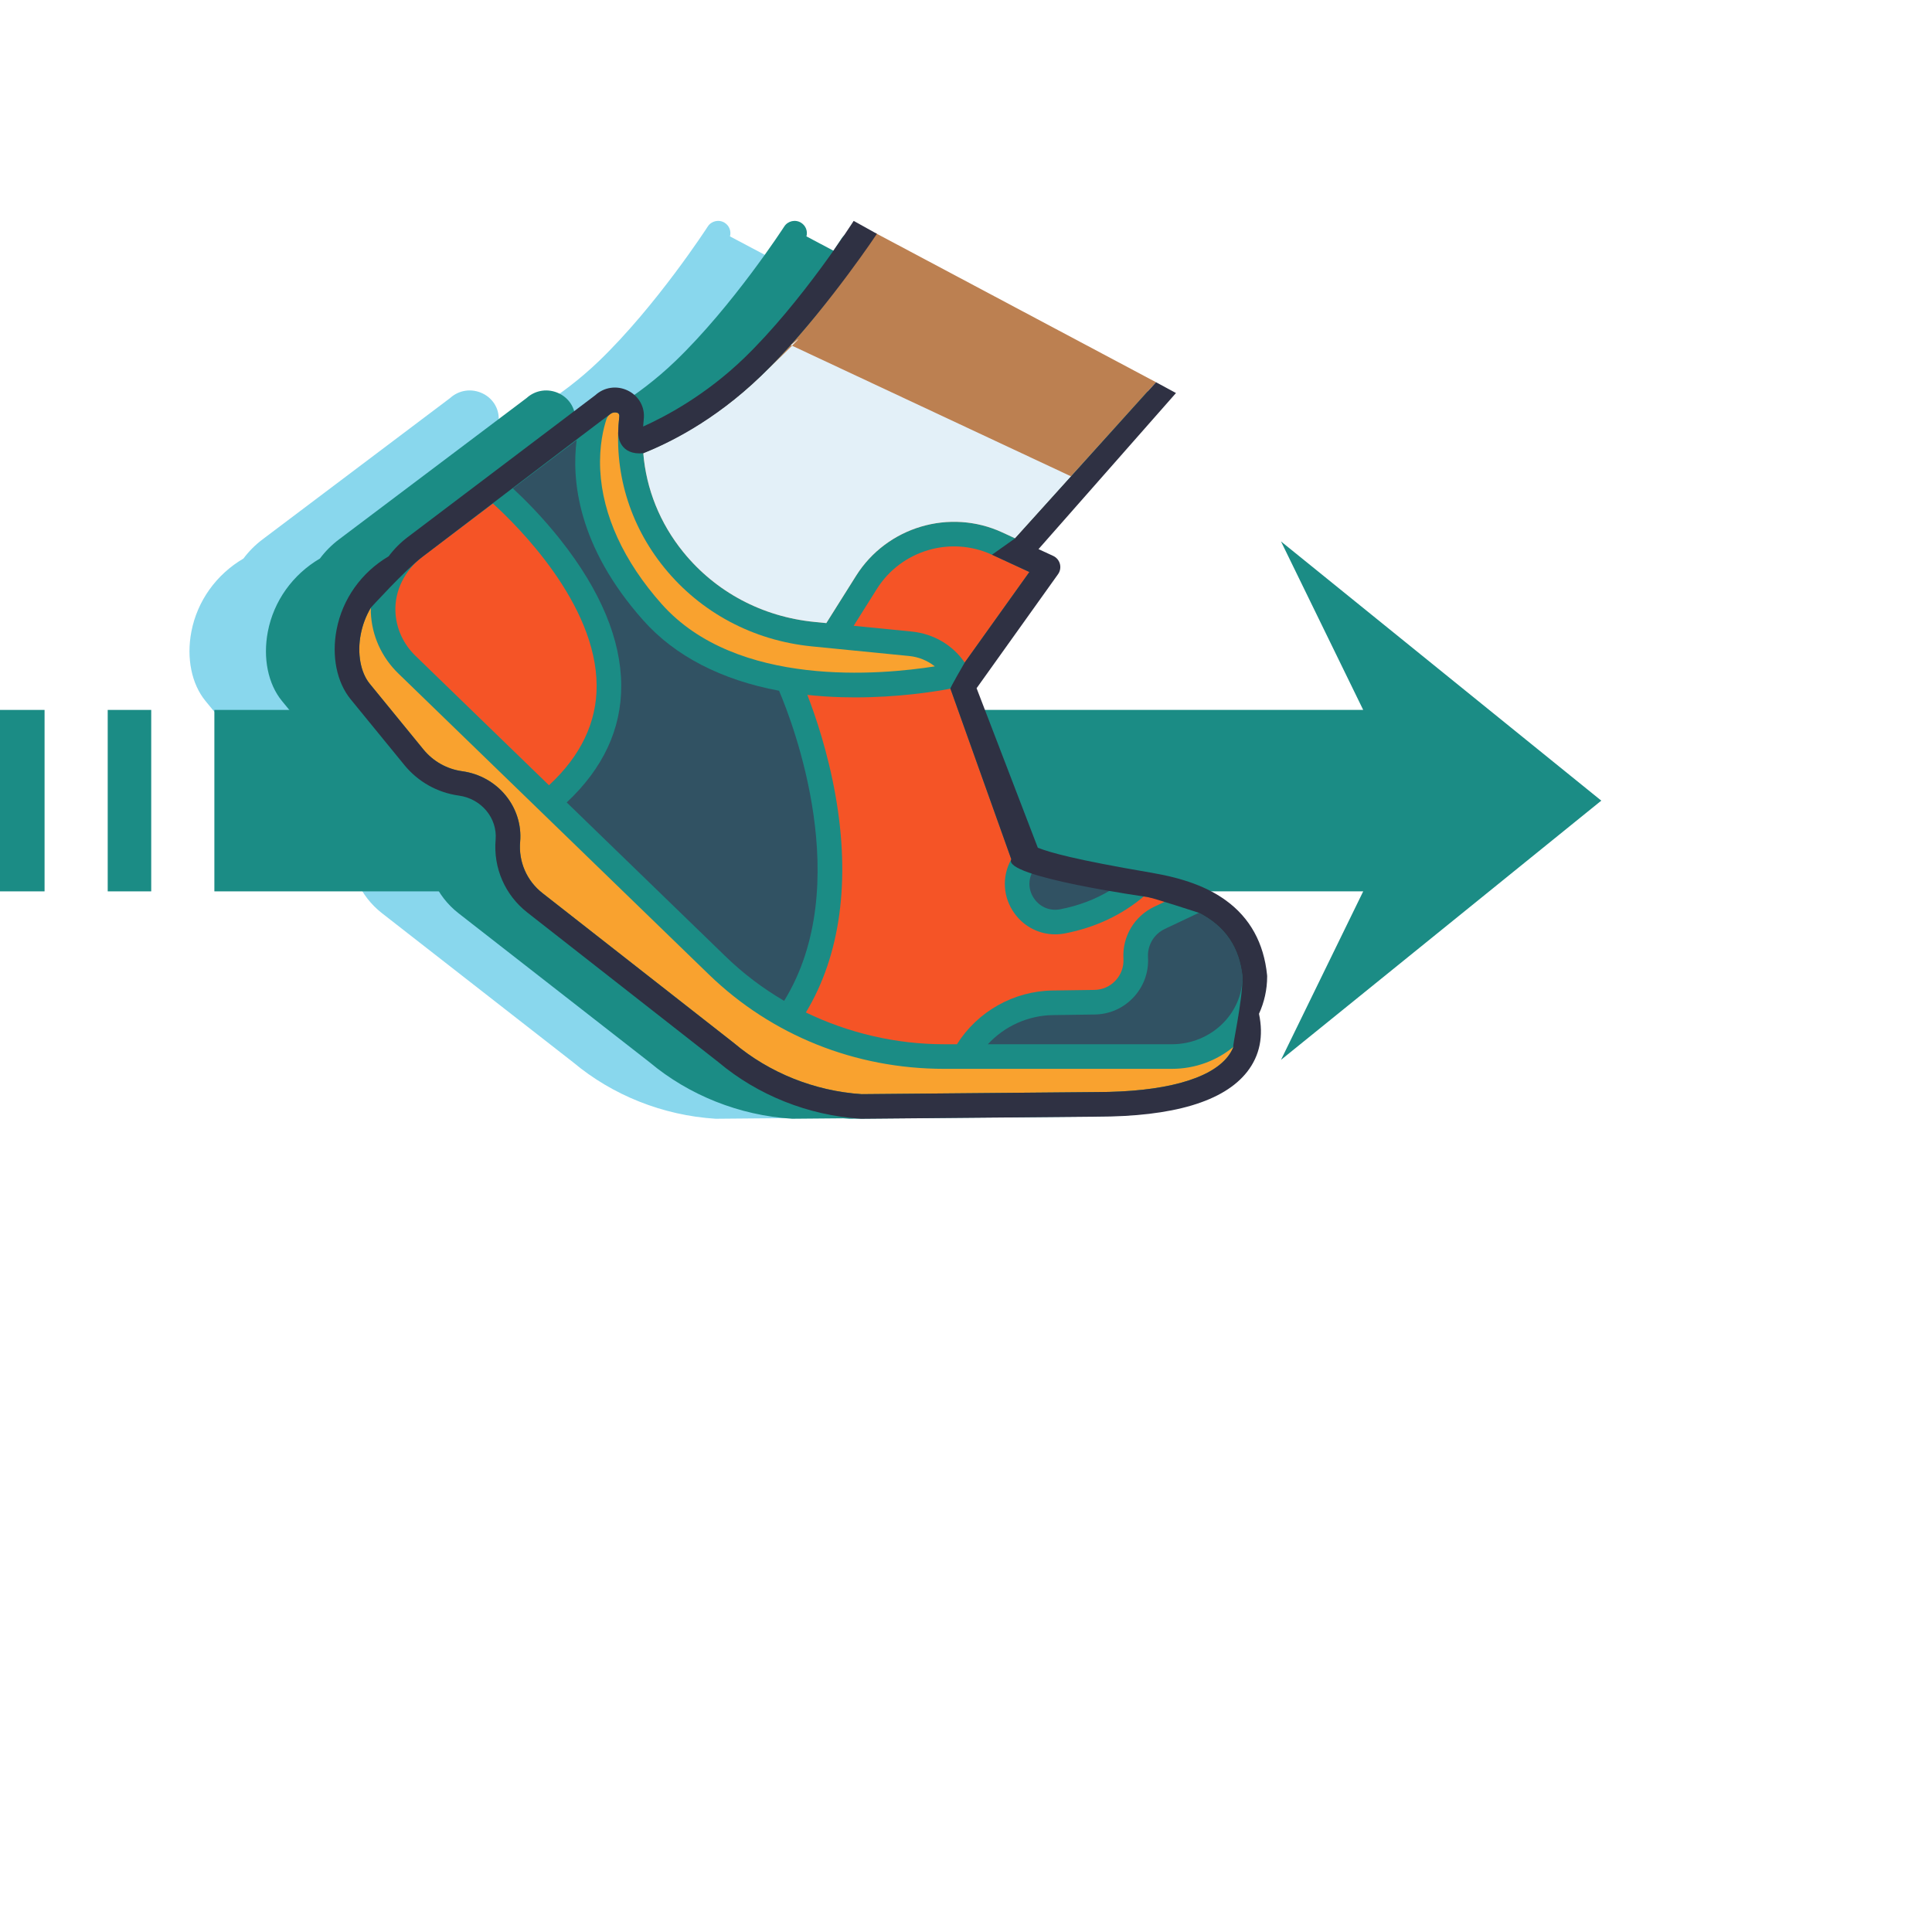
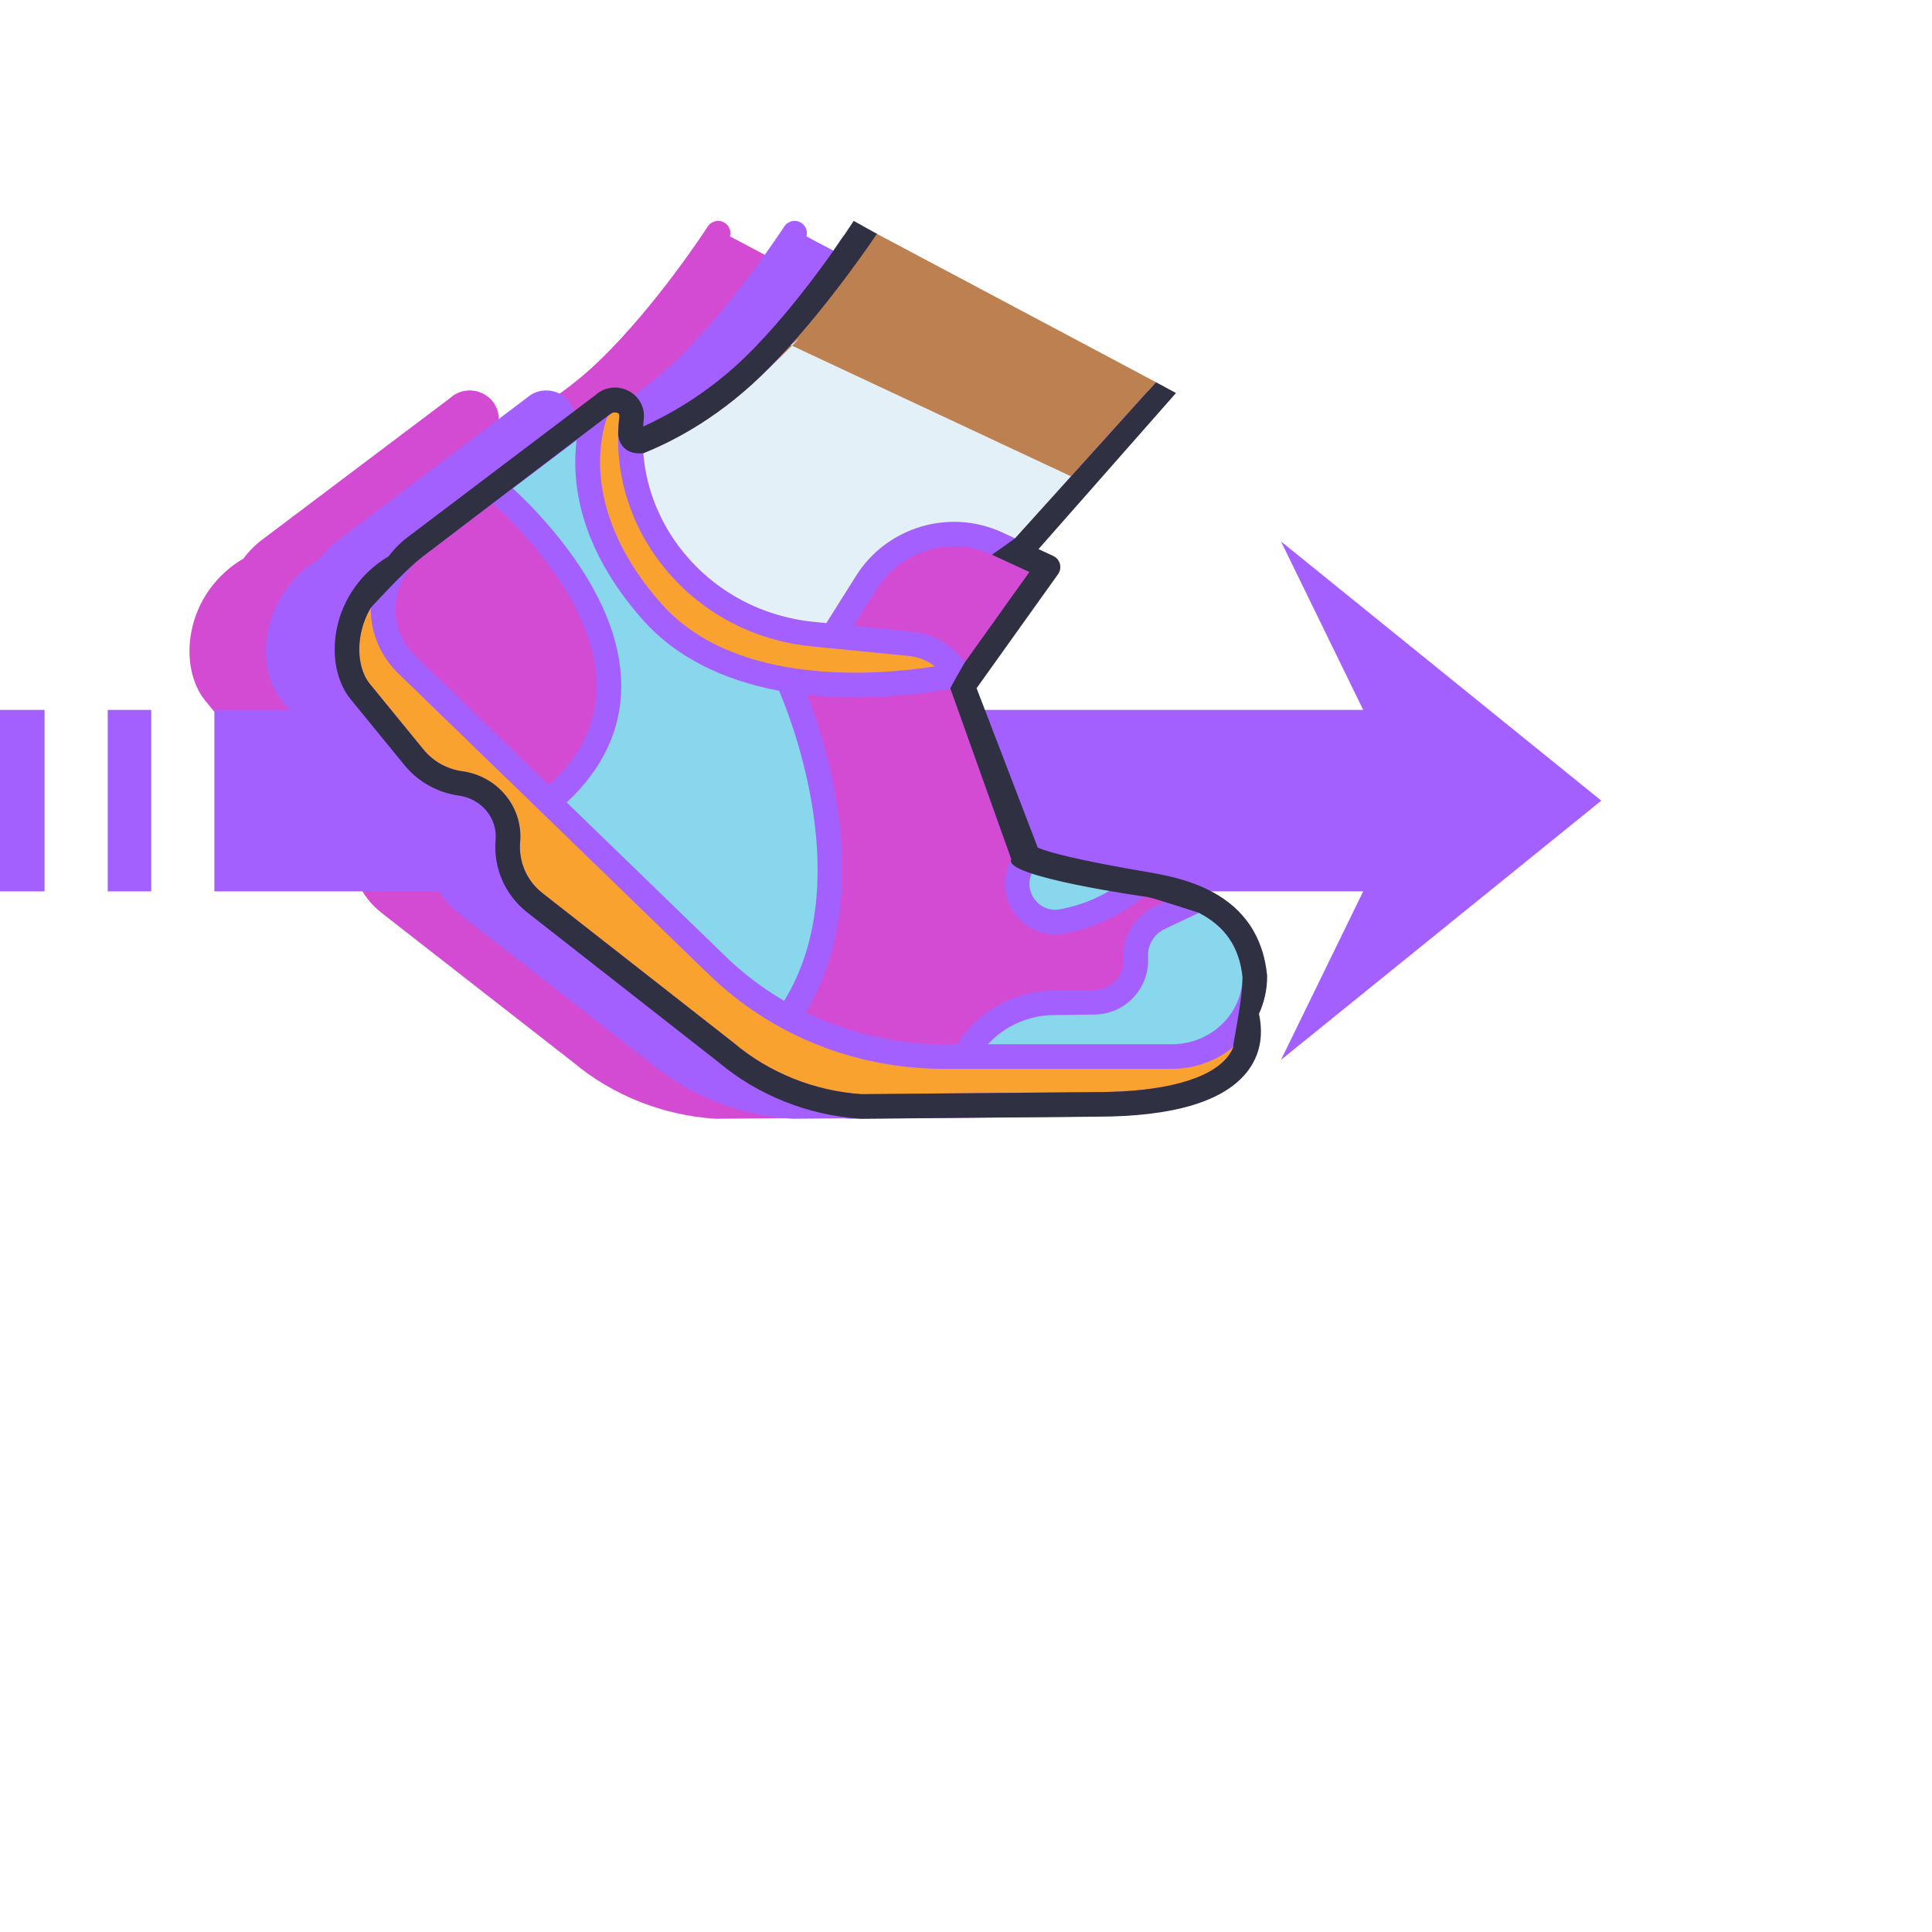
<svg xmlns="http://www.w3.org/2000/svg" width="100%" height="100%" viewBox="-0 -0 965.227 965.227" version="1.1" xml:space="preserve" style="fill-rule:evenodd;clip-rule:evenodd;stroke-linejoin:round;stroke-miterlimit:2;">
  <g transform="matrix(1.85928,0,0,1.85928,-0.00100144,-13.9083)">
    <g transform="matrix(0.550766,0,0,0.548589,50.9146,62.6798)">
-       <path d="M400.716,88.024C402.954,85.712 406.638,85.575 409.044,87.746C411.504,89.967 411.698,93.761 409.478,96.221L343.381,169.449L350.538,172.752C352.161,173.501 353.366,174.936 353.824,176.663C354.282,178.39 353.946,180.233 352.907,181.687L313.176,237.31L343.043,315.124C348.926,317.473 361.357,321.001 398.447,327.324C414.273,330.022 425.837,334.324 434.839,340.864C446.582,349.394 453.332,361.656 454.902,377.309C454.922,377.509 454.932,377.708 454.932,377.908C454.932,384.397 453.502,390.564 450.95,396.145C453.268,407.05 451.339,416.56 445.189,424.426C433.818,438.968 409.083,446.341 371.67,446.341L256.98,447.361L256.927,447.361C256.799,447.361 256.672,447.357 256.544,447.348C231.044,445.719 206.388,435.883 187.107,419.65L93.94,346.693C83.104,338.208 77.341,324.955 78.523,311.241C79.434,300.676 71.556,291.214 60.588,289.699C50.121,288.253 40.675,282.951 33.99,274.768L7.812,242.725C1.022,234.415 -1.553,221.721 0.923,208.772C3.79,193.779 13.024,180.812 26.326,172.962C28.915,169.483 32.028,166.318 35.62,163.6L127.142,94.359C131.502,90.372 137.714,89.49 143.084,92.123C148.409,94.736 151.437,100.178 150.797,105.989C150.663,107.205 150.57,108.421 150.487,109.635C161.168,104.85 180.89,94.458 199.742,76.256C227.88,49.088 252.612,10.718 252.859,10.334C254.647,7.543 258.358,6.732 261.148,8.521C263.417,9.976 264.377,12.7 263.695,15.168L400.716,88.024Z" style="fill:rgb(137,215,237);" />
+       <path d="M400.716,88.024C402.954,85.712 406.638,85.575 409.044,87.746C411.504,89.967 411.698,93.761 409.478,96.221L343.381,169.449L350.538,172.752C352.161,173.501 353.366,174.936 353.824,176.663C354.282,178.39 353.946,180.233 352.907,181.687L313.176,237.31L343.043,315.124C348.926,317.473 361.357,321.001 398.447,327.324C414.273,330.022 425.837,334.324 434.839,340.864C446.582,349.394 453.332,361.656 454.902,377.309C454.922,377.509 454.932,377.708 454.932,377.908C454.932,384.397 453.502,390.564 450.95,396.145C453.268,407.05 451.339,416.56 445.189,424.426C433.818,438.968 409.083,446.341 371.67,446.341L256.98,447.361L256.927,447.361C256.799,447.361 256.672,447.357 256.544,447.348C231.044,445.719 206.388,435.883 187.107,419.65L93.94,346.693C83.104,338.208 77.341,324.955 78.523,311.241C79.434,300.676 71.556,291.214 60.588,289.699C50.121,288.253 40.675,282.951 33.99,274.768L7.812,242.725C1.022,234.415 -1.553,221.721 0.923,208.772C3.79,193.779 13.024,180.812 26.326,172.962C28.915,169.483 32.028,166.318 35.62,163.6L127.142,94.359C131.502,90.372 137.714,89.49 143.084,92.123C148.409,94.736 151.437,100.178 150.797,105.989C150.663,107.205 150.57,108.421 150.487,109.635C161.168,104.85 180.89,94.458 199.742,76.256C227.88,49.088 252.612,10.718 252.859,10.334C254.647,7.543 258.358,6.732 261.148,8.521C263.417,9.976 264.377,12.7 263.695,15.168L400.716,88.024Z" style="fill:#D34BD2;" />
    </g>
    <g transform="matrix(0.412566,-1.38778e-17,4.06314e-16,1.27057,295.961,337.198)">
-       <path d="M-113,-70.993L-113,-109.367L170.495,-109.367L116.955,-145L325.558,-90.18L116.955,-35.361L170.495,-70.993L-113,-70.993Z" style="fill:rgb(27,140,133);" />
+       <path d="M-113,-70.993L-113,-109.367L170.495,-109.367L116.955,-145L325.558,-90.18L116.955,-35.361L170.495,-70.993L-113,-70.993Z" style="fill:#A45FFF;" />
    </g>
    <g transform="matrix(0.537844,0,0,0.537844,0,0)">
-       <rect x="53.814" y="368.581" width="21.737" height="90.652" style="fill:rgb(27,140,133);" />
+       <rect x="53.814" y="368.581" width="21.737" height="90.652" style="fill:#A45FFF;" />
    </g>
    <g transform="matrix(0.537844,0,0,0.537844,0,0)">
-       <rect x="107.101" y="368.581" width="225.25" height="90.652" style="fill:rgb(27,140,133);" />
+       <rect x="107.101" y="368.581" width="225.25" height="90.652" style="fill:#A45FFF;" />
    </g>
    <g transform="matrix(0.537844,0,0,0.537844,0,0)">
-       <rect x="-0" y="368.581" width="22.264" height="90.652" style="fill:rgb(27,140,133);" />
+       <rect x="-0" y="368.581" width="22.264" height="90.652" style="fill:#A45FFF;" />
    </g>
    <g transform="matrix(0.550766,0,0,0.548589,71.4624,62.6798)">
-       <path d="M400.716,88.024C402.954,85.712 406.638,85.575 409.044,87.746C411.504,89.967 411.698,93.761 409.478,96.221L343.381,169.449L350.538,172.752C352.161,173.501 353.366,174.936 353.824,176.663C354.282,178.39 353.946,180.233 352.907,181.687L313.176,237.31L343.043,315.124C348.926,317.473 361.357,321.001 398.447,327.324C414.273,330.022 425.837,334.324 434.839,340.864C446.582,349.394 453.332,361.656 454.902,377.309C454.922,377.509 454.932,377.708 454.932,377.908C454.932,384.397 453.502,390.564 450.95,396.145C453.268,407.05 451.339,416.56 445.189,424.426C433.818,438.968 409.083,446.341 371.67,446.341L256.98,447.361L256.927,447.361C256.799,447.361 256.672,447.357 256.544,447.348C231.044,445.719 206.388,435.883 187.107,419.65L93.94,346.693C83.104,338.208 77.341,324.955 78.523,311.241C79.434,300.676 71.556,291.214 60.588,289.699C50.121,288.253 40.675,282.951 33.99,274.768L7.812,242.725C1.022,234.415 -1.553,221.721 0.923,208.772C3.79,193.779 13.024,180.812 26.326,172.962C28.915,169.483 32.028,166.318 35.62,163.6L127.142,94.359C131.502,90.372 137.714,89.49 143.084,92.123C148.409,94.736 151.437,100.178 150.797,105.989C150.663,107.205 150.57,108.421 150.487,109.635C161.168,104.85 180.89,94.458 199.742,76.256C227.88,49.088 252.612,10.718 252.859,10.334C254.647,7.543 258.358,6.732 261.148,8.521C263.417,9.976 264.377,12.7 263.695,15.168L400.716,88.024Z" style="fill:rgb(27,140,133);" />
+       <path d="M400.716,88.024C402.954,85.712 406.638,85.575 409.044,87.746C411.504,89.967 411.698,93.761 409.478,96.221L343.381,169.449L350.538,172.752C352.161,173.501 353.366,174.936 353.824,176.663C354.282,178.39 353.946,180.233 352.907,181.687L313.176,237.31L343.043,315.124C348.926,317.473 361.357,321.001 398.447,327.324C414.273,330.022 425.837,334.324 434.839,340.864C446.582,349.394 453.332,361.656 454.902,377.309C454.922,377.509 454.932,377.708 454.932,377.908C454.932,384.397 453.502,390.564 450.95,396.145C453.268,407.05 451.339,416.56 445.189,424.426C433.818,438.968 409.083,446.341 371.67,446.341L256.98,447.361L256.927,447.361C256.799,447.361 256.672,447.357 256.544,447.348C231.044,445.719 206.388,435.883 187.107,419.65L93.94,346.693C83.104,338.208 77.341,324.955 78.523,311.241C79.434,300.676 71.556,291.214 60.588,289.699C50.121,288.253 40.675,282.951 33.99,274.768L7.812,242.725C1.022,234.415 -1.553,221.721 0.923,208.772C3.79,193.779 13.024,180.812 26.326,172.962C28.915,169.483 32.028,166.318 35.62,163.6L127.142,94.359C131.502,90.372 137.714,89.49 143.084,92.123C148.409,94.736 151.437,100.178 150.797,105.989C150.663,107.205 150.57,108.421 150.487,109.635C161.168,104.85 180.89,94.458 199.742,76.256C227.88,49.088 252.612,10.718 252.859,10.334C254.647,7.543 258.358,6.732 261.148,8.521C263.417,9.976 264.377,12.7 263.695,15.168L400.716,88.024Z" style="fill:#A45FFF;" />
    </g>
    <g transform="matrix(0.53867,0,0,0.541252,89.9304,65.9624)">
-       <path d="M400.716,88.024C402.954,85.712 406.638,85.575 409.044,87.746C411.504,89.967 411.698,93.761 409.478,96.221L343.381,169.449L350.538,172.752C352.161,173.501 353.366,174.936 353.824,176.663C354.282,178.39 353.946,180.233 352.907,181.687L313.176,237.31L343.043,315.124C348.926,317.473 361.357,321.001 398.447,327.324C414.273,330.022 425.837,334.324 434.839,340.864C446.582,349.394 453.332,361.656 454.902,377.309C454.922,377.509 454.932,377.708 454.932,377.908C454.932,384.397 453.502,390.564 450.95,396.145C453.268,407.05 451.339,416.56 445.189,424.426C433.818,438.968 409.083,446.341 371.67,446.341L256.98,447.361L256.927,447.361C256.799,447.361 256.672,447.357 256.544,447.348C231.044,445.719 206.388,435.883 187.107,419.65L93.94,346.693C83.104,338.208 77.341,324.955 78.523,311.241C79.434,300.676 71.556,291.214 60.588,289.699C50.121,288.253 40.675,282.951 33.99,274.768L7.812,242.725C1.022,234.415 -1.553,221.721 0.923,208.772C3.79,193.779 13.024,180.812 26.326,172.962C28.915,169.483 32.028,166.318 35.62,163.6L127.142,94.359C131.502,90.372 137.714,89.49 143.084,92.123C148.409,94.736 151.437,100.178 150.797,105.989C150.663,107.205 150.57,108.421 150.487,109.635C161.168,104.85 180.89,94.458 199.742,76.256C227.88,49.088 252.612,10.718 252.859,10.334C254.647,7.543 258.358,6.732 261.148,8.521C263.417,9.976 264.377,12.7 263.695,15.168L400.716,88.024Z" style="fill:rgb(27,140,133);" />
+       <path d="M400.716,88.024C402.954,85.712 406.638,85.575 409.044,87.746C411.504,89.967 411.698,93.761 409.478,96.221L343.381,169.449L350.538,172.752C352.161,173.501 353.366,174.936 353.824,176.663C354.282,178.39 353.946,180.233 352.907,181.687L313.176,237.31L343.043,315.124C348.926,317.473 361.357,321.001 398.447,327.324C414.273,330.022 425.837,334.324 434.839,340.864C446.582,349.394 453.332,361.656 454.902,377.309C454.922,377.509 454.932,377.708 454.932,377.908C454.932,384.397 453.502,390.564 450.95,396.145C453.268,407.05 451.339,416.56 445.189,424.426C433.818,438.968 409.083,446.341 371.67,446.341L256.98,447.361L256.927,447.361C256.799,447.361 256.672,447.357 256.544,447.348C231.044,445.719 206.388,435.883 187.107,419.65L93.94,346.693C83.104,338.208 77.341,324.955 78.523,311.241C79.434,300.676 71.556,291.214 60.588,289.699C50.121,288.253 40.675,282.951 33.99,274.768L7.812,242.725C1.022,234.415 -1.553,221.721 0.923,208.772C3.79,193.779 13.024,180.812 26.326,172.962C28.915,169.483 32.028,166.318 35.62,163.6L127.142,94.359C131.502,90.372 137.714,89.49 143.084,92.123C148.409,94.736 151.437,100.178 150.797,105.989C150.663,107.205 150.57,108.421 150.487,109.635C161.168,104.85 180.89,94.458 199.742,76.256C227.88,49.088 252.612,10.718 252.859,10.334C254.647,7.543 258.358,6.732 261.148,8.521C263.417,9.976 264.377,12.7 263.695,15.168L400.716,88.024Z" style="fill:#A45FFF;" />
    </g>
    <g transform="matrix(0.537844,0,0,0.537844,0,0)">
-       <path d="M577.549,204.867C577.498,204.92 577.449,204.973 577.399,205.027L507.15,282.855L500.732,279.893C474.491,267.782 443.096,277.096 427.706,301.556L412.824,325.208L406.896,324.621C380.794,322.04 357.516,309.638 341.352,289.702C329.678,275.304 322.846,258.211 321.391,240.338C331.348,236.357 356.221,224.888 380.281,201.656C410.151,172.815 435.423,133.597 436.484,131.942C436.826,131.409 437.076,130.842 437.236,130.261L577.549,204.867Z" style="fill:rgb(188,128,81);" />
-       <path d="M535.044,251.867C534.993,251.92 577.449,204.973 577.399,205.027L507.15,282.855L500.732,279.893C474.491,267.782 443.096,277.096 427.706,301.556L412.824,325.208L406.896,324.621C380.794,322.04 357.516,309.638 341.352,289.702C329.678,275.304 322.846,258.211 321.391,240.338C331.348,236.357 356.221,224.888 380.281,201.656C410.151,172.815 394.861,186.874 395.021,186.294L535.044,251.867Z" style="fill:rgb(227,240,248);" />
-       <path d="M547.749,559.505L430.476,560.548C407.011,559.001 384.35,549.931 366.644,534.995C366.587,534.947 366.53,534.9 366.471,534.854L270.98,460.077C263.164,453.955 259.007,444.397 259.859,434.502C261.355,417.161 248.648,401.662 230.931,399.216C223.296,398.16 216.407,394.293 211.53,388.324L184.724,355.511C180.114,349.868 178.389,340.41 180.222,330.823C181.128,326.083 182.85,321.597 185.256,317.517C185.242,318.303 185.242,319.09 185.273,319.879C185.73,331.429 190.631,342.285 199.069,350.436L354.142,500.748C385.51,531.153 427.241,547.898 471.646,547.898L585.486,547.898C597.195,547.898 607.921,543.765 616.219,536.932C615.529,538.647 614.599,540.263 613.411,541.782C604.473,553.211 581.174,559.505 547.749,559.505Z" style="fill:rgb(249,162,47);" />
-       <path d="M620.778,502.017C620.609,520.568 604.841,535.609 585.484,535.609L493.528,535.609C501.828,526.621 513.555,521.224 526.091,521.047L546.922,520.754C554.365,520.648 561.258,517.59 566.33,512.144C571.404,506.697 573.963,499.604 573.539,492.172C573.195,486.142 576.499,480.577 581.959,477.993L598.976,469.944C612.278,476.808 619.212,487.213 620.778,502.017Z" style="fill:rgb(49,82,99);" />
-       <path d="M515.787,449.545C521.925,451.787 532.283,454.573 554.634,458.738C547.219,463.225 538.901,466.388 529.762,468.164C524.685,469.147 519.842,467.24 516.809,463.054C513.86,458.988 513.495,453.969 515.787,449.545Z" style="fill:rgb(49,82,99);" />
-       <path d="M211.095,292.059L246.251,265.461C258.525,276.591 297.888,315.47 298.08,356.399C298.166,374.774 290.152,391.511 274.281,406.228L207.61,341.605C201.453,335.655 197.879,327.767 197.548,319.394C197.14,309.005 202.203,298.787 211.095,292.059Z" style="fill:rgb(245,84,38);" />
-       <path d="M438.107,308.099C450.221,288.848 474.93,281.516 495.584,291.051L514.278,299.678L481.958,344.927C476.046,336.257 466.465,330.513 455.464,329.426L426.492,326.56L438.107,308.099Z" style="fill:rgb(245,84,38);" />
-       <path d="M308.314,220.097C309.187,220.35 309.5,221.111 309.411,221.92C306.417,249.115 314.37,275.935 331.807,297.442C350.054,319.947 376.292,333.943 405.687,336.849L454.256,341.653C459.021,342.124 463.451,343.985 467.042,346.825C440.525,351.015 368.036,357.83 330.548,315.656C311.613,294.354 301.006,271.228 299.874,248.777C299.256,236.539 301.605,227.508 302.974,223.402C303.387,222.158 304.205,221.066 305.358,220.441C306.151,220.011 307.155,219.761 308.314,220.097Z" style="fill:rgb(249,162,47);" />
-       <path d="M389.224,359.005C396.057,375.066 427.37,456.048 391.751,513.929C381.226,507.774 371.441,500.405 362.692,491.924L283.125,414.8C301.318,397.762 310.482,378.113 310.368,356.303C310.249,333.426 300.066,309.005 280.1,283.714C270.957,272.134 261.894,263.147 256.23,257.911L288.087,233.809C285.596,253.329 288.314,286.641 321.362,323.819C337.236,341.676 360.373,353.602 389.224,359.005Z" style="fill:rgb(49,82,99);" />
-       <path d="M582.73,464.035L576.704,466.886C566.696,471.62 560.638,481.82 561.27,492.872C561.501,496.928 560.105,500.798 557.337,503.771C554.571,506.743 550.81,508.41 546.749,508.469L525.919,508.761C506.404,509.035 488.404,519.23 478.09,535.611L471.644,535.611C447.622,535.611 423.909,530.032 402.616,519.728C419.835,491.256 424.959,453.961 417.412,411.317C413.588,389.71 407.453,371.665 403.346,361.074C408.879,361.673 414.586,362.066 420.469,362.231C422.763,362.295 425.024,362.325 427.247,362.325C448.715,362.324 466.522,359.54 474.835,357.977L505.244,443.192C500.417,451.861 501.037,462.237 506.86,470.268C511.698,476.943 519.19,480.705 527.173,480.705C528.802,480.705 530.453,480.549 532.105,480.227C547.197,477.296 560.423,471.081 571.468,461.74C572.034,461.838 572.584,461.933 573.162,462.031C576.547,462.608 579.728,463.279 582.73,464.035Z" style="fill:rgb(245,84,38);" />
+       <path d="M577.549,204.867C577.498,204.92 577.449,204.973 577.399,205.027L507.15,282.855L500.732,279.893C474.491,267.782 443.096,277.096 427.706,301.556L412.824,325.208L406.896,324.621C380.794,322.04 357.516,309.638 341.352,289.702C329.678,275.304 322.846,258.211 321.391,240.338C331.348,236.357 356.221,224.888 380.281,201.656C410.151,172.815 435.423,133.597 436.484,131.942C436.826,131.409 437.076,130.842 437.236,130.261L577.549,204.867Z" style="fill:#BC8051;" />
+       <path d="M535.044,251.867C534.993,251.92 577.449,204.973 577.399,205.027L507.15,282.855L500.732,279.893C474.491,267.782 443.096,277.096 427.706,301.556L412.824,325.208L406.896,324.621C380.794,322.04 357.516,309.638 341.352,289.702C329.678,275.304 322.846,258.211 321.391,240.338C331.348,236.357 356.221,224.888 380.281,201.656C410.151,172.815 394.861,186.874 395.021,186.294L535.044,251.867Z" style="fill:#E3F0F8;" />
+       <path d="M547.749,559.505L430.476,560.548C407.011,559.001 384.35,549.931 366.644,534.995C366.587,534.947 366.53,534.9 366.471,534.854L270.98,460.077C263.164,453.955 259.007,444.397 259.859,434.502C261.355,417.161 248.648,401.662 230.931,399.216C223.296,398.16 216.407,394.293 211.53,388.324L184.724,355.511C180.114,349.868 178.389,340.41 180.222,330.823C181.128,326.083 182.85,321.597 185.256,317.517C185.242,318.303 185.242,319.09 185.273,319.879C185.73,331.429 190.631,342.285 199.069,350.436L354.142,500.748C385.51,531.153 427.241,547.898 471.646,547.898L585.486,547.898C597.195,547.898 607.921,543.765 616.219,536.932C615.529,538.647 614.599,540.263 613.411,541.782C604.473,553.211 581.174,559.505 547.749,559.505Z" style="fill:#F9A22F;" />
+       <path d="M620.778,502.017C620.609,520.568 604.841,535.609 585.484,535.609L493.528,535.609C501.828,526.621 513.555,521.224 526.091,521.047L546.922,520.754C554.365,520.648 561.258,517.59 566.33,512.144C571.404,506.697 573.963,499.604 573.539,492.172C573.195,486.142 576.499,480.577 581.959,477.993L598.976,469.944C612.278,476.808 619.212,487.213 620.778,502.017Z" style="fill:#89D7ED;" />
+       <path d="M515.787,449.545C521.925,451.787 532.283,454.573 554.634,458.738C547.219,463.225 538.901,466.388 529.762,468.164C524.685,469.147 519.842,467.24 516.809,463.054C513.86,458.988 513.495,453.969 515.787,449.545Z" style="fill:#89D7ED;" />
+       <path d="M211.095,292.059L246.251,265.461C258.525,276.591 297.888,315.47 298.08,356.399C298.166,374.774 290.152,391.511 274.281,406.228L207.61,341.605C201.453,335.655 197.879,327.767 197.548,319.394C197.14,309.005 202.203,298.787 211.095,292.059Z" style="fill:#D34BD2;" />
+       <path d="M438.107,308.099C450.221,288.848 474.93,281.516 495.584,291.051L514.278,299.678L481.958,344.927C476.046,336.257 466.465,330.513 455.464,329.426L426.492,326.56L438.107,308.099Z" style="fill:#D34BD2;" />
+       <path d="M308.314,220.097C309.187,220.35 309.5,221.111 309.411,221.92C306.417,249.115 314.37,275.935 331.807,297.442C350.054,319.947 376.292,333.943 405.687,336.849L454.256,341.653C459.021,342.124 463.451,343.985 467.042,346.825C440.525,351.015 368.036,357.83 330.548,315.656C311.613,294.354 301.006,271.228 299.874,248.777C299.256,236.539 301.605,227.508 302.974,223.402C303.387,222.158 304.205,221.066 305.358,220.441C306.151,220.011 307.155,219.761 308.314,220.097Z" style="fill:#F9A22F;" />
+       <path d="M389.224,359.005C396.057,375.066 427.37,456.048 391.751,513.929C381.226,507.774 371.441,500.405 362.692,491.924L283.125,414.8C301.318,397.762 310.482,378.113 310.368,356.303C310.249,333.426 300.066,309.005 280.1,283.714C270.957,272.134 261.894,263.147 256.23,257.911L288.087,233.809C285.596,253.329 288.314,286.641 321.362,323.819C337.236,341.676 360.373,353.602 389.224,359.005Z" style="fill:#89D7ED;" />
+       <path d="M582.73,464.035L576.704,466.886C566.696,471.62 560.638,481.82 561.27,492.872C561.501,496.928 560.105,500.798 557.337,503.771C554.571,506.743 550.81,508.41 546.749,508.469L525.919,508.761C506.404,509.035 488.404,519.23 478.09,535.611L471.644,535.611C447.622,535.611 423.909,530.032 402.616,519.728C419.835,491.256 424.959,453.961 417.412,411.317C413.588,389.71 407.453,371.665 403.346,361.074C408.879,361.673 414.586,362.066 420.469,362.231C422.763,362.295 425.024,362.325 427.247,362.325C448.715,362.324 466.522,359.54 474.835,357.977L505.244,443.192C500.417,451.861 501.037,462.237 506.86,470.268C511.698,476.943 519.19,480.705 527.173,480.705C528.802,480.705 530.453,480.549 532.105,480.227C547.197,477.296 560.423,471.081 571.468,461.74C572.034,461.838 572.584,461.933 573.162,462.031C576.547,462.608 579.728,463.279 582.73,464.035Z" style="fill:#D34BD2;" />
      <g transform="matrix(1.02403,0,0,1.02403,167.205,114.729)">
-         <path d="M320.674,172.185L331.969,164.182L400.716,88.024L410.455,93.291L343.381,169.449L350.538,172.752C352.161,173.501 353.366,174.936 353.824,176.663C354.282,178.39 353.946,180.233 352.907,181.687L313.176,237.31L343.043,315.124C348.926,317.473 361.357,321.001 398.447,327.324C414.273,330.022 425.837,334.324 434.839,340.864C446.582,349.394 453.332,361.656 454.902,377.309C454.922,377.509 454.932,377.708 454.932,377.908C454.932,384.397 453.502,390.564 450.95,396.145C453.268,407.05 451.339,416.56 445.189,424.426C433.818,438.968 409.083,446.341 371.67,446.341L256.98,447.361L256.927,447.361C256.799,447.361 256.672,447.357 256.544,447.348C231.044,445.719 206.388,435.883 187.107,419.65L93.94,346.693C83.104,338.208 77.341,324.955 78.523,311.241C79.434,300.676 71.556,291.214 60.588,289.699C50.121,288.253 40.675,282.951 33.99,274.768L7.812,242.725C1.022,234.415 -1.553,221.721 0.923,208.772C3.79,193.779 13.024,180.812 26.326,172.962C28.915,169.483 32.028,166.318 35.62,163.6L127.142,94.359C131.502,90.372 137.714,89.49 143.084,92.123C148.409,94.736 151.437,100.178 150.797,105.989C150.663,107.205 150.57,108.421 150.487,109.635C161.168,104.85 180.89,94.458 199.742,76.256C227.88,49.088 253.203,9.309 253.203,9.309L264.546,15.62C264.546,15.62 242.632,48.615 217.094,75.736C214.145,78.867 211.149,81.92 208.132,84.835L208.077,84.888C184.581,107.575 162.197,117.993 150.568,122.662C139.208,123.741 138.257,114.582 138.303,112.905C138.378,110.169 138.566,107.425 138.869,104.676C138.956,103.886 138.651,103.143 137.798,102.896C136.666,102.568 135.686,102.812 134.911,103.232C133.786,103.842 42.86,173.17 42.86,173.17C34.176,179.74 17.626,198.11 17.627,198.03C15.278,202.015 13.596,206.395 12.711,211.025C10.921,220.386 12.606,229.623 17.107,235.133L43.285,267.176C48.047,273.005 54.775,276.782 62.231,277.812C79.532,280.201 91.941,295.336 90.48,312.271C89.648,321.933 93.707,331.268 101.34,337.246L194.591,410.268C194.648,410.313 194.704,410.359 194.76,410.406C212.05,424.992 234.179,433.849 257.094,435.359L371.616,434.341C404.256,434.341 427.008,428.195 435.737,417.034C436.897,415.55 437.805,413.972 438.479,412.298C437.638,412.99 442.814,391.042 442.931,378.202C441.402,363.745 434.63,353.584 421.64,346.881C421.64,346.881 399.738,339.717 396.432,339.154C396.432,339.154 325.394,329.223 330.107,320.757L300.412,237.541C299.896,237.638 307.368,224.797 307.368,224.797L338.93,180.61L320.674,172.185Z" style="fill:rgb(47,49,67);fill-rule:nonzero;" />
+         <path d="M320.674,172.185L331.969,164.182L400.716,88.024L410.455,93.291L343.381,169.449L350.538,172.752C352.161,173.501 353.366,174.936 353.824,176.663C354.282,178.39 353.946,180.233 352.907,181.687L313.176,237.31L343.043,315.124C348.926,317.473 361.357,321.001 398.447,327.324C414.273,330.022 425.837,334.324 434.839,340.864C446.582,349.394 453.332,361.656 454.902,377.309C454.922,377.509 454.932,377.708 454.932,377.908C454.932,384.397 453.502,390.564 450.95,396.145C453.268,407.05 451.339,416.56 445.189,424.426C433.818,438.968 409.083,446.341 371.67,446.341L256.98,447.361L256.927,447.361C256.799,447.361 256.672,447.357 256.544,447.348C231.044,445.719 206.388,435.883 187.107,419.65L93.94,346.693C83.104,338.208 77.341,324.955 78.523,311.241C79.434,300.676 71.556,291.214 60.588,289.699C50.121,288.253 40.675,282.951 33.99,274.768L7.812,242.725C1.022,234.415 -1.553,221.721 0.923,208.772C3.79,193.779 13.024,180.812 26.326,172.962C28.915,169.483 32.028,166.318 35.62,163.6L127.142,94.359C131.502,90.372 137.714,89.49 143.084,92.123C148.409,94.736 151.437,100.178 150.797,105.989C150.663,107.205 150.57,108.421 150.487,109.635C161.168,104.85 180.89,94.458 199.742,76.256C227.88,49.088 253.203,9.309 253.203,9.309L264.546,15.62C264.546,15.62 242.632,48.615 217.094,75.736C214.145,78.867 211.149,81.92 208.132,84.835L208.077,84.888C184.581,107.575 162.197,117.993 150.568,122.662C139.208,123.741 138.257,114.582 138.303,112.905C138.378,110.169 138.566,107.425 138.869,104.676C138.956,103.886 138.651,103.143 137.798,102.896C136.666,102.568 135.686,102.812 134.911,103.232C133.786,103.842 42.86,173.17 42.86,173.17C34.176,179.74 17.626,198.11 17.627,198.03C15.278,202.015 13.596,206.395 12.711,211.025C10.921,220.386 12.606,229.623 17.107,235.133L43.285,267.176C48.047,273.005 54.775,276.782 62.231,277.812C79.532,280.201 91.941,295.336 90.48,312.271C89.648,321.933 93.707,331.268 101.34,337.246L194.591,410.268C194.648,410.313 194.704,410.359 194.76,410.406C212.05,424.992 234.179,433.849 257.094,435.359L371.616,434.341C404.256,434.341 427.008,428.195 435.737,417.034C436.897,415.55 437.805,413.972 438.479,412.298C437.638,412.99 442.814,391.042 442.931,378.202C441.402,363.745 434.63,353.584 421.64,346.881C421.64,346.881 399.738,339.717 396.432,339.154C396.432,339.154 325.394,329.223 330.107,320.757L300.412,237.541C299.896,237.638 307.368,224.797 307.368,224.797L338.93,180.61L320.674,172.185Z" style="fill:#2F3143;fill-rule:nonzero;" />
      </g>
    </g>
  </g>
</svg>
